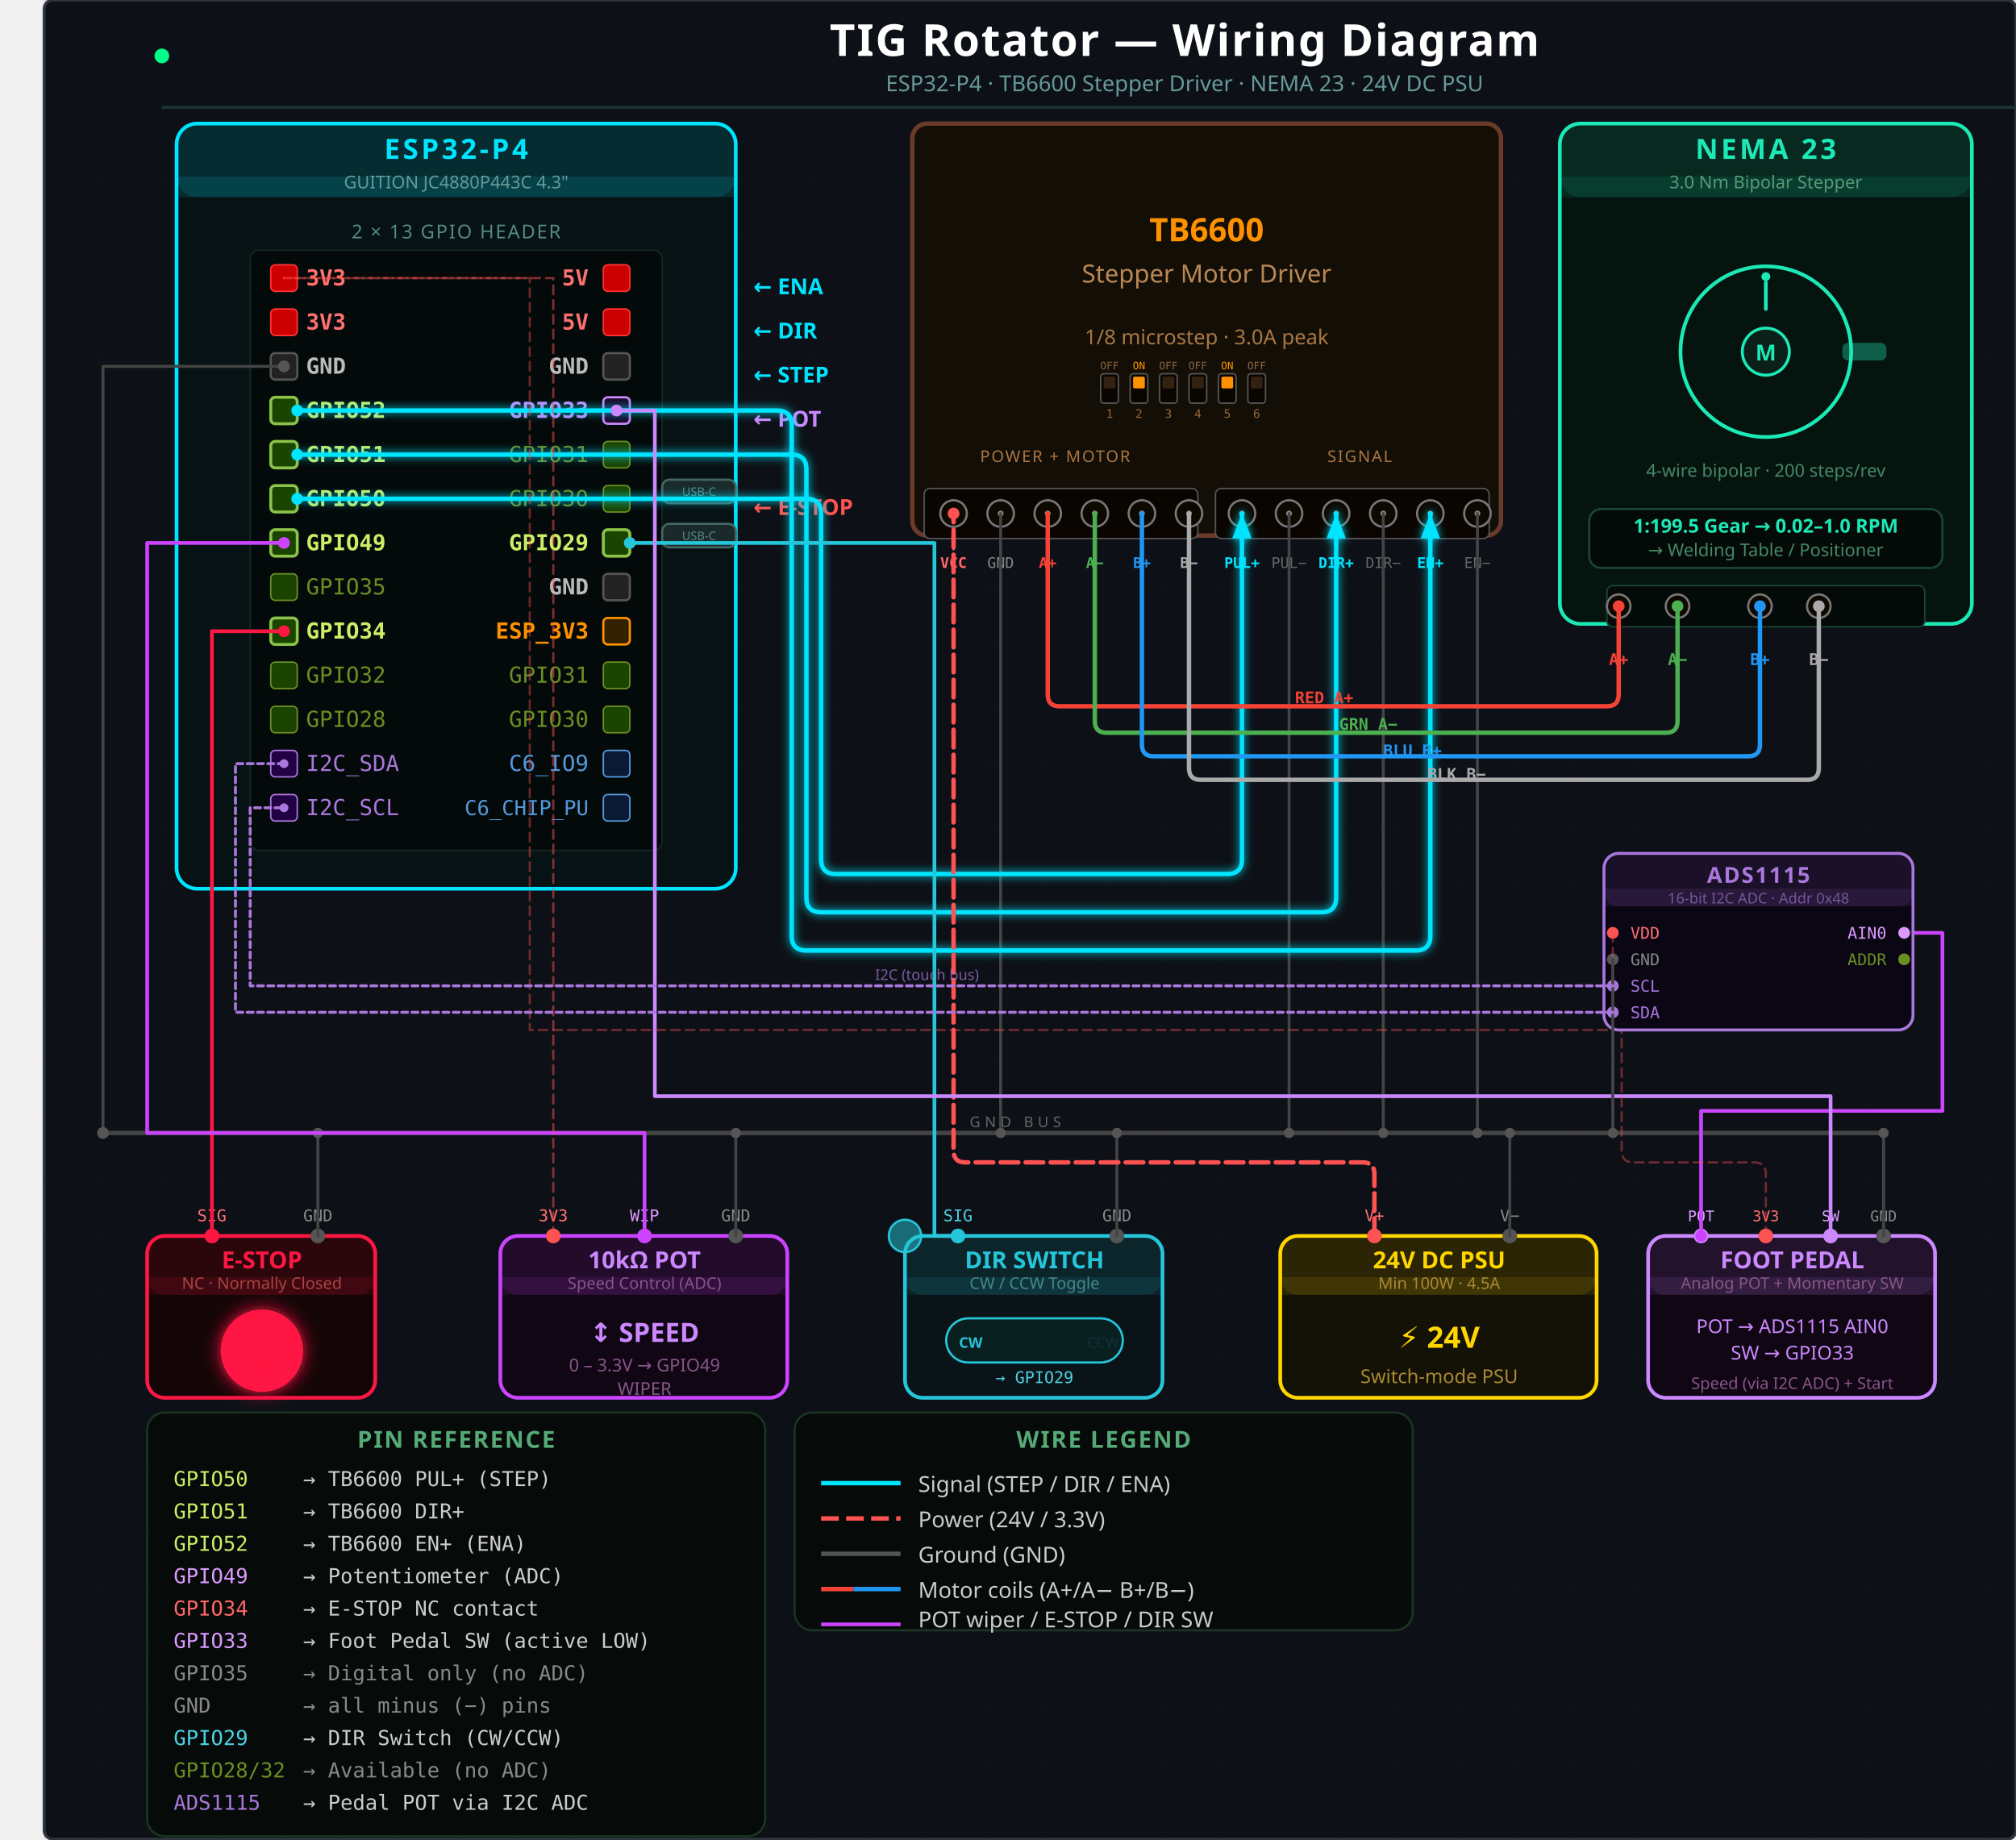
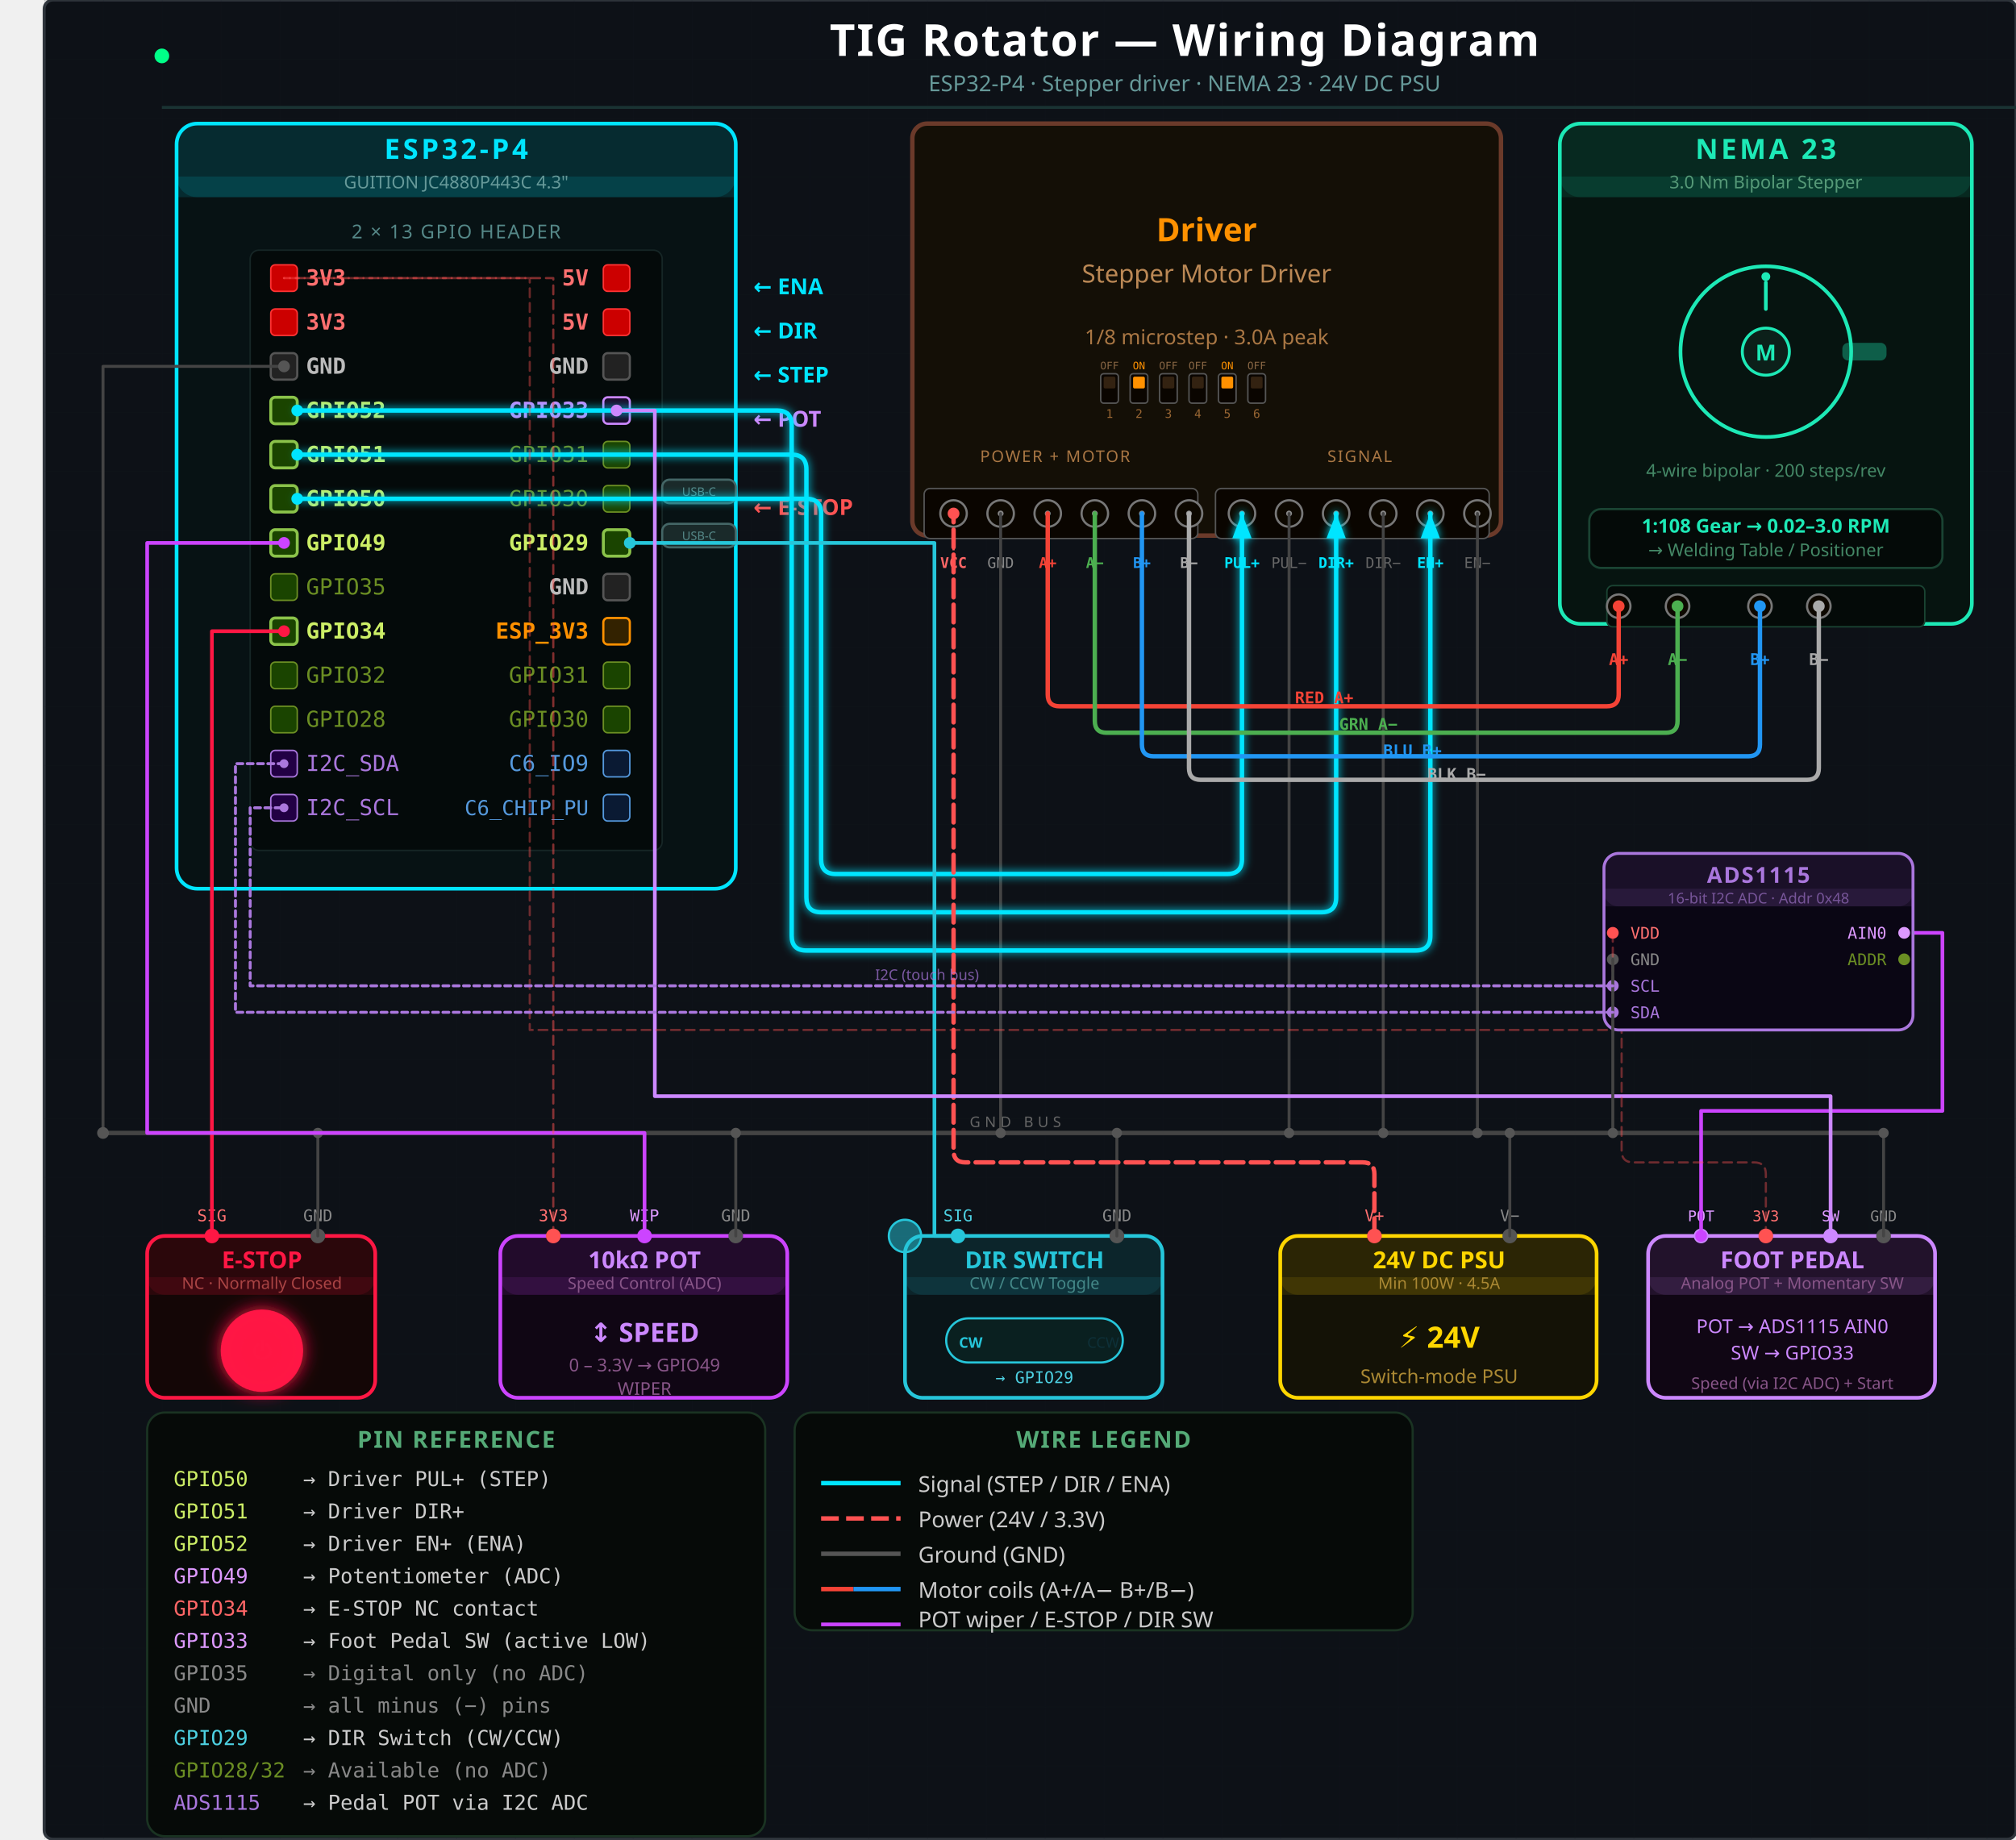
<svg xmlns="http://www.w3.org/2000/svg" viewBox="-30 0 1370 1250" width="1370" height="1250">
  <defs>
    <marker id="arr-cyan" viewBox="0 0 10 8" refX="9" refY="4" markerWidth="7" markerHeight="5" orient="auto">
      <path d="M0,0.5 L9,4 L0,7.5Z" fill="#00E5FF" />
    </marker>
    <filter id="glow-sig" x="-30%" y="-30%" width="160%" height="160%">
      <feGaussianBlur stdDeviation="3" result="b" />
      <feMerge>
        <feMergeNode in="b" />
        <feMergeNode in="SourceGraphic" />
      </feMerge>
    </filter>
    <filter id="glow-estop" x="-80%" y="-80%" width="260%" height="260%">
      <feGaussianBlur stdDeviation="6" result="b" />
      <feMerge>
        <feMergeNode in="b" />
        <feMergeNode in="SourceGraphic" />
      </feMerge>
    </filter>
    <pattern id="grid" width="40" height="40" patternUnits="userSpaceOnUse">
      <path d="M40 0L0 0 0 40" fill="none" stroke="#151b22" stroke-width="0.5" />
    </pattern>
    <linearGradient id="bg-grad" x1="0" y1="0" x2="0" y2="1">
      <stop offset="0%" stop-color="#0d1117" />
      <stop offset="100%" stop-color="#0a0e14" />
    </linearGradient>
  </defs>
  <style>
    @keyframes estopPulse {
      0%, 100% { opacity: 0.1; }
      50% { opacity: 0.45; }
    }
    @keyframes powerFlow {
      from { stroke-dashoffset: 0; }
      to { stroke-dashoffset: -34; }
    }
    @keyframes ledBlink {
      0%, 100% { opacity: 0.2; }
      50% { opacity: 1; }
    }
    @keyframes potWiper {
      0%, 100% { opacity: 0.3; }
      50% { opacity: 1; }
    }
    .estop-pulse { animation: estopPulse 2s ease-in-out infinite; }
    .power-flow { animation: powerFlow 1.2s linear infinite; }
    .led-blink { animation: ledBlink 1.5s ease-in-out infinite; }
    .pot-glow { animation: potWiper 3s ease-in-out infinite; }
  </style>
  <rect x="0" y="0" width="1340" height="1250" fill="#0d1117" stroke="#30363d" stroke-width="2" rx="6" />
  <rect x="0" y="0" width="1340" height="1250" fill="url(#grid)" opacity="0.3" />
  <g transform="translate(50,0)">
    <circle cx="30" cy="38" r="5" fill="#00FF88" class="led-blink" />
    <text x="725" y="38" font-family="sans-serif" font-size="30" fill="#FFF" text-anchor="middle" font-weight="bold" letter-spacing="1">TIG Rotator — Wiring Diagram</text>
-     <text x="725" y="62" font-family="sans-serif" font-size="15" fill="#669999" text-anchor="middle">ESP32-P4  ·  TB6600 Stepper Driver  ·  NEMA 23  ·  24V DC PSU</text>
+     <text x="725" y="62" font-family="sans-serif" font-size="15" fill="#669999" text-anchor="middle">ESP32-P4  ·  Stepper driver  ·  NEMA 23  ·  24V DC PSU</text>
    <rect x="30" y="72" width="1380" height="2" fill="#1A3333" />
    <g transform="translate(40, 84)">
      <rect width="380" height="520" rx="14" fill="#071214" stroke="#00E5FF" stroke-width="2.5" />
      <rect width="380" height="50" rx="14" fill="#00E5FF" fill-opacity="0.12" />
      <rect y="36" width="380" height="14" fill="#00E5FF" fill-opacity="0.12" />
      <text x="190" y="24" font-family="sans-serif" font-size="19" fill="#00E5FF" text-anchor="middle" font-weight="bold" letter-spacing="2">ESP32-P4</text>
      <text x="190" y="44" font-family="sans-serif" font-size="12" fill="#669999" text-anchor="middle">GUITION JC4880P443C  4.3"</text>
      <text x="190" y="78" font-family="sans-serif" font-size="13" fill="#558888" text-anchor="middle" letter-spacing="1">2 × 13  GPIO HEADER</text>
      <rect x="50" y="86" width="280" height="408" rx="6" fill="#040A0A" stroke="#162626" stroke-width="1" />
      <rect x="64" y="96" width="18" height="18" rx="3" fill="#CC0000" stroke="#FF3333" stroke-width="1" />
      <text x="88" y="110" font-family="monospace" font-size="15" fill="#FF7070" font-weight="bold">3V3</text>
      <text x="280" y="110" font-family="monospace" font-size="15" fill="#FF7070" text-anchor="end" font-weight="bold">5V</text>
      <rect x="290" y="96" width="18" height="18" rx="3" fill="#CC0000" stroke="#FF3333" stroke-width="1" />
      <rect x="64" y="126" width="18" height="18" rx="3" fill="#CC0000" stroke="#FF3333" stroke-width="1" />
      <text x="88" y="140" font-family="monospace" font-size="15" fill="#FF7070" font-weight="bold">3V3</text>
      <text x="280" y="140" font-family="monospace" font-size="15" fill="#FF7070" text-anchor="end" font-weight="bold">5V</text>
      <rect x="290" y="126" width="18" height="18" rx="3" fill="#CC0000" stroke="#FF3333" stroke-width="1" />
      <rect x="64" y="156" width="18" height="18" rx="3" fill="#222" stroke="#555" stroke-width="1.5" />
      <text x="88" y="170" font-family="monospace" font-size="15" fill="#BBBBBB" font-weight="bold">GND</text>
      <text x="280" y="170" font-family="monospace" font-size="15" fill="#BBBBBB" text-anchor="end" font-weight="bold">GND</text>
      <rect x="290" y="156" width="18" height="18" rx="3" fill="#222" stroke="#555" stroke-width="1.5" />
      <rect x="64" y="186" width="18" height="18" rx="3" fill="#1A4400" stroke="#8BC34A" stroke-width="2" />
      <text x="88" y="200" font-family="monospace" font-size="15" fill="#CCEE66" font-weight="bold">GPIO52</text>
      <text x="280" y="200" font-family="monospace" font-size="15" fill="#CC88FF" text-anchor="end" font-weight="bold">GPIO33</text>
      <rect x="290" y="186" width="18" height="18" rx="3" fill="#1A0A2A" stroke="#CC88FF" stroke-width="1.5" />
      <rect x="64" y="216" width="18" height="18" rx="3" fill="#1A4400" stroke="#8BC34A" stroke-width="2" />
      <text x="88" y="230" font-family="monospace" font-size="15" fill="#CCEE66" font-weight="bold">GPIO51</text>
      <text x="280" y="230" font-family="monospace" font-size="15" fill="#6B8E23" text-anchor="end">GPIO31</text>
      <rect x="290" y="216" width="18" height="18" rx="3" fill="#1A4400" stroke="#6B8E23" stroke-width="1" />
      <rect x="64" y="246" width="18" height="18" rx="3" fill="#1A4400" stroke="#8BC34A" stroke-width="2" />
      <text x="88" y="260" font-family="monospace" font-size="15" fill="#CCEE66" font-weight="bold">GPIO50</text>
      <text x="280" y="260" font-family="monospace" font-size="15" fill="#6B8E23" text-anchor="end">GPIO30</text>
      <rect x="290" y="246" width="18" height="18" rx="3" fill="#1A4400" stroke="#6B8E23" stroke-width="1" />
      <rect x="64" y="276" width="18" height="18" rx="3" fill="#1A4400" stroke="#8BC34A" stroke-width="2" />
      <text x="88" y="290" font-family="monospace" font-size="15" fill="#CCEE66" font-weight="bold">GPIO49</text>
      <text x="280" y="290" font-family="monospace" font-size="15" fill="#CCEE66" text-anchor="end" font-weight="bold">GPIO29</text>
      <rect x="290" y="276" width="18" height="18" rx="3" fill="#1A4400" stroke="#8BC34A" stroke-width="2" />
      <rect x="330" y="242" width="50" height="16" rx="5" fill="#1A2A2A" stroke="#446666" stroke-width="1.5" />
      <text x="355" y="253" font-family="sans-serif" font-size="8" fill="#558888" text-anchor="middle">USB-C</text>
      <rect x="330" y="272" width="50" height="16" rx="5" fill="#1A2A2A" stroke="#446666" stroke-width="1.5" />
      <text x="355" y="283" font-family="sans-serif" font-size="8" fill="#558888" text-anchor="middle">USB-C</text>
      <rect x="64" y="306" width="18" height="18" rx="3" fill="#1A4400" stroke="#6B8E23" stroke-width="1" />
      <text x="88" y="320" font-family="monospace" font-size="15" fill="#6B8E23">GPIO35</text>
      <text x="280" y="320" font-family="monospace" font-size="15" fill="#BBBBBB" text-anchor="end" font-weight="bold">GND</text>
      <rect x="290" y="306" width="18" height="18" rx="3" fill="#222" stroke="#555" stroke-width="1.5" />
      <rect x="64" y="336" width="18" height="18" rx="3" fill="#1A4400" stroke="#8BC34A" stroke-width="2" />
      <text x="88" y="350" font-family="monospace" font-size="15" fill="#CCEE66" font-weight="bold">GPIO34</text>
      <text x="280" y="350" font-family="monospace" font-size="15" fill="#FF9100" text-anchor="end" font-weight="bold">ESP_3V3</text>
      <rect x="290" y="336" width="18" height="18" rx="3" fill="#332200" stroke="#FF9100" stroke-width="1.5" />
      <rect x="64" y="366" width="18" height="18" rx="3" fill="#1A4400" stroke="#6B8E23" stroke-width="1" />
      <text x="88" y="380" font-family="monospace" font-size="15" fill="#6B8E23">GPIO32</text>
      <text x="280" y="380" font-family="monospace" font-size="15" fill="#6B8E23" text-anchor="end">GPIO31</text>
      <rect x="290" y="366" width="18" height="18" rx="3" fill="#1A4400" stroke="#6B8E23" stroke-width="1" />
      <rect x="64" y="396" width="18" height="18" rx="3" fill="#1A4400" stroke="#6B8E23" stroke-width="1" />
      <text x="88" y="410" font-family="monospace" font-size="15" fill="#6B8E23">GPIO28</text>
      <text x="280" y="410" font-family="monospace" font-size="15" fill="#6B8E23" text-anchor="end">GPIO30</text>
      <rect x="290" y="396" width="18" height="18" rx="3" fill="#1A4400" stroke="#6B8E23" stroke-width="1" />
      <rect x="64" y="426" width="18" height="18" rx="3" fill="#220044" stroke="#AA77DD" stroke-width="1" />
      <text x="88" y="440" font-family="monospace" font-size="15" fill="#AA77DD">I2C_SDA</text>
      <text x="280" y="440" font-family="monospace" font-size="15" fill="#5599DD" text-anchor="end">C6_IO9</text>
      <rect x="290" y="426" width="18" height="18" rx="3" fill="#0A1A33" stroke="#5599DD" stroke-width="1" />
      <rect x="64" y="456" width="18" height="18" rx="3" fill="#220044" stroke="#AA77DD" stroke-width="1" />
      <text x="88" y="470" font-family="monospace" font-size="15" fill="#AA77DD">I2C_SCL</text>
      <text x="280" y="470" font-family="monospace" font-size="14" fill="#5599DD" text-anchor="end">C6_CHIP_PU</text>
      <rect x="290" y="456" width="18" height="18" rx="3" fill="#0A1A33" stroke="#5599DD" stroke-width="1" />
    </g>
    <text x="432" y="200" font-family="sans-serif" font-size="15" fill="#00E5FF" font-weight="bold">← ENA</text>
    <text x="560" y="200" font-family="sans-serif" font-size="15" fill="#CC88FF" font-weight="bold">← PEDAL SW</text>
    <text x="432" y="230" font-family="sans-serif" font-size="15" fill="#00E5FF" font-weight="bold">← DIR</text>
    <text x="432" y="260" font-family="sans-serif" font-size="15" fill="#00E5FF" font-weight="bold">← STEP</text>
    <text x="432" y="290" font-family="sans-serif" font-size="15" fill="#CC88FF" font-weight="bold">← POT</text>
    <text x="432" y="350" font-family="sans-serif" font-size="15" fill="#FF5252" font-weight="bold">← E-STOP</text>
    <text x="560" y="290" font-family="sans-serif" font-size="15" fill="#26C6DA" font-weight="bold">DIR SW →</text>
    <g transform="translate(540, 84)">
      <rect width="400" height="280" rx="10" fill="#140F06" stroke="#6B3A2A" stroke-width="3" />
-       <text x="200" y="80" font-family="sans-serif" font-size="22" fill="#FF9100" text-anchor="middle" font-weight="bold">TB6600</text>
+       <text x="200" y="80" font-family="sans-serif" font-size="22" fill="#FF9100" text-anchor="middle" font-weight="bold">Driver</text>
      <text x="200" y="108" font-family="sans-serif" font-size="17" fill="#BB8855" text-anchor="middle">Stepper Motor Driver</text>
      <text x="200" y="150" font-family="sans-serif" font-size="14" fill="#AA7744" text-anchor="middle">1/8 microstep · 3.0A peak</text>
      <g transform="translate(128, 170)">
        <rect x="0" y="0" width="12" height="20" rx="2" fill="#0A0500" stroke="#555" stroke-width="1" />
        <rect x="2" y="2" width="8" height="8" rx="1" fill="#332211" />
        <rect x="20" y="0" width="12" height="20" rx="2" fill="#0A0500" stroke="#555" stroke-width="1" />
        <rect x="22" y="2" width="8" height="8" rx="1" fill="#FF9100" />
        <rect x="40" y="0" width="12" height="20" rx="2" fill="#0A0500" stroke="#555" stroke-width="1" />
        <rect x="42" y="2" width="8" height="8" rx="1" fill="#332211" />
        <rect x="60" y="0" width="12" height="20" rx="2" fill="#0A0500" stroke="#555" stroke-width="1" />
        <rect x="62" y="2" width="8" height="8" rx="1" fill="#332211" />
        <rect x="80" y="0" width="12" height="20" rx="2" fill="#0A0500" stroke="#555" stroke-width="1" />
        <rect x="82" y="2" width="8" height="8" rx="1" fill="#FF9100" />
        <rect x="100" y="0" width="12" height="20" rx="2" fill="#0A0500" stroke="#555" stroke-width="1" />
        <rect x="102" y="2" width="8" height="8" rx="1" fill="#332211" />
        <text x="6" y="30" font-family="monospace" font-size="8" fill="#996633" text-anchor="middle">1</text>
        <text x="26" y="30" font-family="monospace" font-size="8" fill="#996633" text-anchor="middle">2</text>
        <text x="46" y="30" font-family="monospace" font-size="8" fill="#996633" text-anchor="middle">3</text>
        <text x="66" y="30" font-family="monospace" font-size="8" fill="#996633" text-anchor="middle">4</text>
        <text x="86" y="30" font-family="monospace" font-size="8" fill="#996633" text-anchor="middle">5</text>
        <text x="106" y="30" font-family="monospace" font-size="8" fill="#996633" text-anchor="middle">6</text>
        <text x="6" y="-3" font-family="monospace" font-size="7" fill="#886644" text-anchor="middle">OFF</text>
        <text x="26" y="-3" font-family="monospace" font-size="7" fill="#FF9100" text-anchor="middle">ON</text>
        <text x="46" y="-3" font-family="monospace" font-size="7" fill="#886644" text-anchor="middle">OFF</text>
        <text x="66" y="-3" font-family="monospace" font-size="7" fill="#886644" text-anchor="middle">OFF</text>
        <text x="86" y="-3" font-family="monospace" font-size="7" fill="#FF9100" text-anchor="middle">ON</text>
        <text x="106" y="-3" font-family="monospace" font-size="7" fill="#886644" text-anchor="middle">OFF</text>
      </g>
      <text x="97" y="230" font-family="sans-serif" font-size="11" fill="#AA7744" text-anchor="middle" letter-spacing="1">POWER + MOTOR</text>
      <text x="304" y="230" font-family="sans-serif" font-size="11" fill="#AA7744" text-anchor="middle" letter-spacing="1">SIGNAL</text>
      <rect x="8" y="248" width="186" height="34" rx="4" fill="#0A0500" stroke="#555" stroke-width="1" />
      <circle cx="28" cy="265" r="9" fill="#0D0800" stroke="#777" stroke-width="1.5" />
      <circle cx="28" cy="265" r="2" fill="#888" />
      <circle cx="60" cy="265" r="9" fill="#0D0800" stroke="#777" stroke-width="1.5" />
      <circle cx="60" cy="265" r="2" fill="#888" />
      <circle cx="92" cy="265" r="9" fill="#0D0800" stroke="#777" stroke-width="1.5" />
      <circle cx="92" cy="265" r="2" fill="#888" />
      <circle cx="124" cy="265" r="9" fill="#0D0800" stroke="#777" stroke-width="1.5" />
      <circle cx="124" cy="265" r="2" fill="#888" />
      <circle cx="156" cy="265" r="9" fill="#0D0800" stroke="#777" stroke-width="1.5" />
      <circle cx="156" cy="265" r="2" fill="#888" />
      <circle cx="188" cy="265" r="9" fill="#0D0800" stroke="#777" stroke-width="1.5" />
      <circle cx="188" cy="265" r="2" fill="#888" />
      <rect x="206" y="248" width="186" height="34" rx="4" fill="#0A0500" stroke="#555" stroke-width="1" />
      <circle cx="224" cy="265" r="9" fill="#0D0800" stroke="#777" stroke-width="1.5" />
      <circle cx="224" cy="265" r="2" fill="#888" />
      <circle cx="256" cy="265" r="9" fill="#0D0800" stroke="#777" stroke-width="1.5" />
      <circle cx="256" cy="265" r="2" fill="#888" />
      <circle cx="288" cy="265" r="9" fill="#0D0800" stroke="#777" stroke-width="1.5" />
      <circle cx="288" cy="265" r="2" fill="#888" />
      <circle cx="320" cy="265" r="9" fill="#0D0800" stroke="#777" stroke-width="1.5" />
      <circle cx="320" cy="265" r="2" fill="#888" />
      <circle cx="352" cy="265" r="9" fill="#0D0800" stroke="#777" stroke-width="1.5" />
      <circle cx="352" cy="265" r="2" fill="#888" />
      <circle cx="384" cy="265" r="9" fill="#0D0800" stroke="#777" stroke-width="1.5" />
      <circle cx="384" cy="265" r="2" fill="#888" />
    </g>
    <line x1="568" y1="364" x2="568" y2="374" stroke="#FF6666" stroke-width="1.5" />
    <text x="568" y="386" font-family="monospace" font-size="10" fill="#FF6666" text-anchor="middle" font-weight="bold">VCC</text>
    <line x1="600" y1="364" x2="600" y2="374" stroke="#555" stroke-width="1" />
    <text x="600" y="386" font-family="monospace" font-size="10" fill="#888" text-anchor="middle">GND</text>
    <line x1="632" y1="364" x2="632" y2="374" stroke="#F44336" stroke-width="1.5" />
    <text x="632" y="386" font-family="monospace" font-size="10" fill="#F44336" text-anchor="middle" font-weight="bold">A+</text>
    <line x1="664" y1="364" x2="664" y2="374" stroke="#4CAF50" stroke-width="1.5" />
    <text x="664" y="386" font-family="monospace" font-size="10" fill="#4CAF50" text-anchor="middle" font-weight="bold">A−</text>
    <line x1="696" y1="364" x2="696" y2="374" stroke="#2196F3" stroke-width="1.5" />
    <text x="696" y="386" font-family="monospace" font-size="10" fill="#2196F3" text-anchor="middle" font-weight="bold">B+</text>
    <line x1="728" y1="364" x2="728" y2="374" stroke="#AAA" stroke-width="1.5" />
    <text x="728" y="386" font-family="monospace" font-size="10" fill="#AAA" text-anchor="middle" font-weight="bold">B−</text>
    <line x1="764" y1="364" x2="764" y2="374" stroke="#00E5FF" stroke-width="1.5" />
    <text x="764" y="386" font-family="monospace" font-size="10" fill="#00E5FF" text-anchor="middle" font-weight="bold">PUL+</text>
    <line x1="796" y1="364" x2="796" y2="374" stroke="#555" stroke-width="1" />
    <text x="796" y="386" font-family="monospace" font-size="10" fill="#666" text-anchor="middle">PUL−</text>
    <line x1="828" y1="364" x2="828" y2="374" stroke="#00E5FF" stroke-width="1.5" />
    <text x="828" y="386" font-family="monospace" font-size="10" fill="#00E5FF" text-anchor="middle" font-weight="bold">DIR+</text>
    <line x1="860" y1="364" x2="860" y2="374" stroke="#555" stroke-width="1" />
    <text x="860" y="386" font-family="monospace" font-size="10" fill="#666" text-anchor="middle">DIR−</text>
    <line x1="892" y1="364" x2="892" y2="374" stroke="#00E5FF" stroke-width="1.5" />
    <text x="892" y="386" font-family="monospace" font-size="10" fill="#00E5FF" text-anchor="middle" font-weight="bold">EN+</text>
    <line x1="924" y1="364" x2="924" y2="374" stroke="#555" stroke-width="1" />
    <text x="924" y="386" font-family="monospace" font-size="10" fill="#666" text-anchor="middle">EN−</text>
    <g transform="translate(980, 84)">
      <rect width="280" height="340" rx="14" fill="#061410" stroke="#1DE9B6" stroke-width="2.5" />
      <rect width="280" height="50" rx="14" fill="#1DE9B6" fill-opacity="0.10" />
      <rect y="36" width="280" height="14" fill="#1DE9B6" fill-opacity="0.10" />
      <text x="140" y="24" font-family="sans-serif" font-size="19" fill="#1DE9B6" text-anchor="middle" font-weight="bold" letter-spacing="2">NEMA 23</text>
      <text x="140" y="44" font-family="sans-serif" font-size="12" fill="#559977" text-anchor="middle">3.0 Nm Bipolar Stepper</text>
      <circle cx="140" cy="155" r="58" fill="none" stroke="#1DE9B6" stroke-width="2.5" />
      <circle cx="140" cy="155" r="16" fill="#0C201A" stroke="#1DE9B6" stroke-width="2" />
      <text x="140" y="161" font-family="sans-serif" font-size="15" fill="#1DE9B6" text-anchor="middle" font-weight="bold">M</text>
      <rect x="192" y="149" width="30" height="12" rx="4" fill="#1DE9B6" fill-opacity="0.35" />
      <text x="140" y="240" font-family="sans-serif" font-size="12" fill="#448866" text-anchor="middle">4-wire bipolar · 200 steps/rev</text>
      <rect x="20" y="262" width="240" height="40" rx="8" fill="#040A08" stroke="#1A4433" stroke-width="1.5" />
-       <text x="140" y="278" font-family="sans-serif" font-size="13" fill="#1DE9B6" text-anchor="middle" font-weight="bold">1:199.5 Gear → 0.02–1.0 RPM</text>
+       <text x="140" y="278" font-family="sans-serif" font-size="13" fill="#1DE9B6" text-anchor="middle" font-weight="bold">1:108 Gear → 0.02–3.0 RPM</text>
      <text x="140" y="294" font-family="sans-serif" font-size="12" fill="#448866" text-anchor="middle">→ Welding Table / Positioner</text>
      <rect x="32" y="314" width="216" height="28" rx="4" fill="#040A08" stroke="#1A4433" stroke-width="1" />
      <circle cx="40" cy="328" r="8" fill="#0D0800" stroke="#777" stroke-width="1.5" />
      <circle cx="40" cy="328" r="2" fill="#888" />
      <circle cx="80" cy="328" r="8" fill="#0D0800" stroke="#777" stroke-width="1.5" />
      <circle cx="80" cy="328" r="2" fill="#888" />
      <circle cx="136" cy="328" r="8" fill="#0D0800" stroke="#777" stroke-width="1.5" />
      <circle cx="136" cy="328" r="2" fill="#888" />
      <circle cx="176" cy="328" r="8" fill="#0D0800" stroke="#777" stroke-width="1.5" />
      <circle cx="176" cy="328" r="2" fill="#888" />
    </g>
    <line x1="1020" y1="424" x2="1020" y2="440" stroke="#F44336" stroke-width="1.5" />
    <text x="1020" y="452" font-family="monospace" font-size="11" fill="#F44336" text-anchor="middle" font-weight="bold">A+</text>
    <line x1="1060" y1="424" x2="1060" y2="440" stroke="#4CAF50" stroke-width="1.5" />
    <text x="1060" y="452" font-family="monospace" font-size="11" fill="#4CAF50" text-anchor="middle" font-weight="bold">A−</text>
    <line x1="1116" y1="424" x2="1116" y2="440" stroke="#2196F3" stroke-width="1.5" />
    <text x="1116" y="452" font-family="monospace" font-size="11" fill="#2196F3" text-anchor="middle" font-weight="bold">B+</text>
    <line x1="1156" y1="424" x2="1156" y2="440" stroke="#AAA" stroke-width="1.5" />
    <text x="1156" y="452" font-family="monospace" font-size="11" fill="#AAA" text-anchor="middle" font-weight="bold">B−</text>
    <g transform="translate(20, 840)">
      <rect width="155" height="110" rx="12" fill="#140606" stroke="#FF1744" stroke-width="2.5" />
      <rect width="155" height="40" rx="12" fill="#FF1744" fill-opacity="0.10" />
      <rect y="28" width="155" height="12" fill="#FF1744" fill-opacity="0.10" />
      <text x="78" y="22" font-family="sans-serif" font-size="16" fill="#FF1744" text-anchor="middle" font-weight="bold">E-STOP</text>
      <text x="78" y="36" font-family="sans-serif" font-size="11" fill="#AA4444" text-anchor="middle">NC · Normally Closed</text>
      <circle cx="78" cy="78" r="28" fill="#FF1744" class="estop-pulse" filter="url(#glow-estop)" />
      <circle cx="78" cy="78" r="22" fill="#FF1744" fill-opacity="0.2" stroke="#FF1744" stroke-width="2" />
      <circle cx="78" cy="78" r="14" fill="#FF1744" fill-opacity="0.35" />
      <text x="78" y="84" font-family="sans-serif" font-size="16" fill="#FF1744" text-anchor="middle" font-weight="bold">⏻</text>
      <circle cx="44" cy="0" r="5" fill="#FF1744" />
      <circle cx="116" cy="0" r="5" fill="#555" />
      <text x="44" y="-10" font-family="monospace" font-size="11" fill="#FF7070" text-anchor="middle">SIG</text>
      <text x="116" y="-10" font-family="monospace" font-size="11" fill="#888" text-anchor="middle">GND</text>
    </g>
    <g transform="translate(260, 840)">
      <rect width="195" height="110" rx="12" fill="#100614" stroke="#CC44FF" stroke-width="2.5" />
      <rect width="195" height="40" rx="12" fill="#CC44FF" fill-opacity="0.10" />
      <rect y="28" width="195" height="12" fill="#CC44FF" fill-opacity="0.10" />
      <text x="98" y="22" font-family="sans-serif" font-size="16" fill="#CC88FF" text-anchor="middle" font-weight="bold">10kΩ POT</text>
      <text x="98" y="36" font-family="sans-serif" font-size="11" fill="#885588" text-anchor="middle">Speed Control (ADC)</text>
      <text x="98" y="72" font-family="sans-serif" font-size="18" fill="#CC88FF" text-anchor="middle" font-weight="bold" class="pot-glow">↕ SPEED</text>
      <text x="98" y="92" font-family="sans-serif" font-size="12" fill="#885588" text-anchor="middle">0 – 3.3V → GPIO49</text>
      <text x="98" y="108" font-family="sans-serif" font-size="12" fill="#885588" text-anchor="middle">WIPER</text>
      <circle cx="36" cy="0" r="5" fill="#FF5252" />
      <circle cx="98" cy="0" r="5" fill="#CC44FF" />
      <circle cx="160" cy="0" r="5" fill="#555" />
      <text x="36" y="-10" font-family="monospace" font-size="11" fill="#FF7070" text-anchor="middle">3V3</text>
      <text x="98" y="-10" font-family="monospace" font-size="11" fill="#DD99FF" text-anchor="middle">WIP</text>
      <text x="160" y="-10" font-family="monospace" font-size="11" fill="#888" text-anchor="middle">GND</text>
    </g>
    <g transform="translate(535, 840)">
      <rect width="175" height="110" rx="12" fill="#0A1418" stroke="#26C6DA" stroke-width="2.5" />
      <rect width="175" height="40" rx="12" fill="#26C6DA" fill-opacity="0.10" />
      <rect y="28" width="175" height="12" fill="#26C6DA" fill-opacity="0.10" />
      <text x="88" y="22" font-family="sans-serif" font-size="16" fill="#26C6DA" text-anchor="middle" font-weight="bold">DIR SWITCH</text>
      <text x="88" y="36" font-family="sans-serif" font-size="11" fill="#448888" text-anchor="middle">CW / CCW Toggle</text>
      <rect x="28" y="56" width="120" height="30" rx="15" fill="#0A2020" stroke="#26C6DA" stroke-width="1.5" />
      <circle r="11" fill="#26C6DA" fill-opacity="0.5" stroke="#26C6DA" stroke-width="1.5">
        <animateMotion dur="4s" repeatCount="indefinite" calcMode="spline" keyTimes="0;0.5;1" keySplines="0.4 0 0.2 1;0.4 0 0.2 1" path="M 58 71 L 128 71 L 58 71" />
      </circle>
      <text x="46" y="76" font-family="sans-serif" font-size="10" text-anchor="middle" font-weight="bold" fill="#26C6DA">CW
      <animate attributeName="fill" values="#26C6DA;#0D3038;#0D3038;#26C6DA" keyTimes="0;0.4;0.6;1" dur="4s" repeatCount="indefinite" />
      </text>
      <text x="136" y="76" font-family="sans-serif" font-size="10" text-anchor="middle" fill="#0D3038">CCW
      <animate attributeName="fill" values="#0D3038;#0D3038;#26C6DA;#0D3038" keyTimes="0;0.4;0.6;1" dur="4s" repeatCount="indefinite" />
      </text>
      <text x="88" y="100" font-family="monospace" font-size="11" fill="#4DD0E1" text-anchor="middle">→ GPIO29</text>
      <circle cx="36" cy="0" r="5" fill="#26C6DA" />
      <circle cx="144" cy="0" r="5" fill="#555" />
      <text x="36" y="-10" font-family="monospace" font-size="11" fill="#4DD0E1" text-anchor="middle">SIG</text>
      <text x="144" y="-10" font-family="monospace" font-size="11" fill="#888" text-anchor="middle">GND</text>
    </g>
    <g transform="translate(790, 840)">
      <rect width="215" height="110" rx="12" fill="#141206" stroke="#FFD600" stroke-width="2.5" />
      <rect width="215" height="40" rx="12" fill="#FFD600" fill-opacity="0.10" />
      <rect y="28" width="215" height="12" fill="#FFD600" fill-opacity="0.10" />
      <text x="108" y="22" font-family="sans-serif" font-size="16" fill="#FFD600" text-anchor="middle" font-weight="bold">24V DC PSU</text>
      <text x="108" y="36" font-family="sans-serif" font-size="11" fill="#AA8833" text-anchor="middle">Min 100W · 4.5A</text>
      <text x="108" y="76" font-family="sans-serif" font-size="20" fill="#FFD600" text-anchor="middle" font-weight="bold">⚡ 24V</text>
      <text x="108" y="100" font-family="sans-serif" font-size="13" fill="#AA8833" text-anchor="middle">Switch-mode PSU</text>
      <circle cx="64" cy="0" r="5" fill="#FF5252" />
      <circle cx="156" cy="0" r="5" fill="#555" />
      <text x="64" y="-10" font-family="monospace" font-size="11" fill="#FF7070" text-anchor="middle">V+</text>
      <text x="156" y="-10" font-family="monospace" font-size="11" fill="#888" text-anchor="middle">V−</text>
    </g>
    <g transform="translate(1040, 840)">
      <rect width="195" height="110" rx="12" fill="#100614" stroke="#CC88FF" stroke-width="2.5" />
      <rect width="195" height="40" rx="12" fill="#CC88FF" fill-opacity="0.10" />
      <rect y="28" width="195" height="12" fill="#CC88FF" fill-opacity="0.10" />
      <text x="98" y="22" font-family="sans-serif" font-size="16" fill="#CC88FF" text-anchor="middle" font-weight="bold">FOOT PEDAL</text>
      <text x="98" y="36" font-family="sans-serif" font-size="11" fill="#885588" text-anchor="middle">Analog POT + Momentary SW</text>
      <text x="98" y="66" font-family="sans-serif" font-size="13" fill="#CC88FF" text-anchor="middle">POT  → ADS1115 AIN0</text>
      <text x="98" y="84" font-family="sans-serif" font-size="13" fill="#CC88FF" text-anchor="middle">SW   → GPIO33</text>
      <text x="98" y="104" font-family="sans-serif" font-size="11" fill="#885588" text-anchor="middle">Speed (via I2C ADC) + Start</text>
      <circle cx="36" cy="0" r="5" fill="#CC88FF" />
      <circle cx="80" cy="0" r="5" fill="#FF5252" />
      <circle cx="124" cy="0" r="5" fill="#CC88FF" />
      <circle cx="160" cy="0" r="5" fill="#555" />
      <text x="36" y="-10" font-family="monospace" font-size="10" fill="#DD99FF" text-anchor="middle">POT</text>
      <text x="80" y="-10" font-family="monospace" font-size="10" fill="#FF7070" text-anchor="middle">3V3</text>
      <text x="124" y="-10" font-family="monospace" font-size="10" fill="#DD99FF" text-anchor="middle">SW</text>
      <text x="160" y="-10" font-family="monospace" font-size="10" fill="#888" text-anchor="middle">GND</text>
    </g>
    <line x1="-10" y1="770" x2="1200" y2="770" stroke="#444" stroke-width="3" stroke-linecap="round" />
    <text x="610" y="766" font-family="sans-serif" font-size="10" fill="#666666" text-anchor="middle" letter-spacing="3">GND BUS</text>
    <path d="M 113,249 L -10,249 L -10,770" fill="none" stroke="#444" stroke-width="2" stroke-linecap="round" stroke-linejoin="round" />
    <circle cx="113" cy="249" r="4" fill="#555" />
    <circle cx="-10" cy="770" r="4" fill="#555" />
    <line x1="136" y1="840" x2="136" y2="770" stroke="#444" stroke-width="2" stroke-linecap="round" />
    <circle cx="136" cy="770" r="3.5" fill="#555" />
    <line x1="420" y1="840" x2="420" y2="770" stroke="#444" stroke-width="2" stroke-linecap="round" />
    <circle cx="420" cy="770" r="3.5" fill="#555" />
    <line x1="679" y1="840" x2="679" y2="770" stroke="#444" stroke-width="2" stroke-linecap="round" />
    <circle cx="679" cy="770" r="3.5" fill="#555" />
    <line x1="946" y1="840" x2="946" y2="770" stroke="#444" stroke-width="2" stroke-linecap="round" />
    <circle cx="946" cy="770" r="3.5" fill="#555" />
    <line x1="600" y1="770" x2="600" y2="349" stroke="#444" stroke-width="2" stroke-linecap="round" />
    <circle cx="600" cy="770" r="3.5" fill="#555" />
    <line x1="796" y1="770" x2="796" y2="349" stroke="#444" stroke-width="2" stroke-linecap="round" />
    <circle cx="796" cy="770" r="3.5" fill="#555" />
    <line x1="860" y1="770" x2="860" y2="349" stroke="#444" stroke-width="2" stroke-linecap="round" />
    <circle cx="860" cy="770" r="3.5" fill="#555" />
    <line x1="924" y1="770" x2="924" y2="349" stroke="#444" stroke-width="2" stroke-linecap="round" />
    <circle cx="924" cy="770" r="3.5" fill="#555" />
    <path id="step-path" d="M 122,339 L 468,339 Q 478,339 478,349 L 478,584 Q 478,594 488,594 L 754,594 Q 764,594 764,584 L 764,349" fill="none" stroke="#00E5FF" stroke-width="3" stroke-linecap="round" filter="url(#glow-sig)" marker-end="url(#arr-cyan)" />
    <circle cx="122" cy="339" r="4" fill="#00E5FF" />
    <circle r="4" fill="#FFFFFF" opacity="0">
      <animateMotion dur="1.8s" repeatCount="indefinite" path="M 122 339 L 468 339 Q 478 339 478 349 L 478 584 Q 478 594 488 594 L 754 594 Q 764 594 764 584 L 764 349" />
      <animate attributeName="opacity" values="0;0;1;1;1;0" keyTimes="0;0.02;0.05;0.85;0.95;1" dur="1.8s" repeatCount="indefinite" />
      <animate attributeName="r" values="3;5;5;3" dur="1.8s" repeatCount="indefinite" />
    </circle>
    <path d="M 122,309 L 458,309 Q 468,309 468,319 L 468,610 Q 468,620 478,620 L 818,620 Q 828,620 828,610 L 828,349" fill="none" stroke="#00E5FF" stroke-width="3" stroke-linecap="round" filter="url(#glow-sig)" marker-end="url(#arr-cyan)" />
    <circle cx="122" cy="309" r="4" fill="#00E5FF" />
    <path d="M 122,279 L 448,279 Q 458,279 458,289 L 458,636 Q 458,646 468,646 L 882,646 Q 892,646 892,636 L 892,349" fill="none" stroke="#00E5FF" stroke-width="3" stroke-linecap="round" filter="url(#glow-sig)" marker-end="url(#arr-cyan)" />
    <circle cx="122" cy="279" r="4" fill="#00E5FF" />
    <path d="M 632,349 L 632,472 Q 632,480 640,480 L 1012,480 Q 1020,480 1020,472 L 1020,412" fill="none" stroke="#F44336" stroke-width="3" stroke-linecap="round" stroke-linejoin="round" />
    <circle cx="1020" cy="412" r="4" fill="#F44336" />
    <path d="M 664,349 L 664,490 Q 664,498 672,498 L 1052,498 Q 1060,498 1060,490 L 1060,412" fill="none" stroke="#4CAF50" stroke-width="3" stroke-linecap="round" stroke-linejoin="round" />
    <circle cx="1060" cy="412" r="4" fill="#4CAF50" />
    <path d="M 696,349 L 696,506 Q 696,514 704,514 L 1108,514 Q 1116,514 1116,506 L 1116,412" fill="none" stroke="#2196F3" stroke-width="3" stroke-linecap="round" stroke-linejoin="round" />
    <circle cx="1116" cy="412" r="4" fill="#2196F3" />
    <path d="M 728,349 L 728,522 Q 728,530 736,530 L 1148,530 Q 1156,530 1156,522 L 1156,412" fill="none" stroke="#AAA" stroke-width="3" stroke-linecap="round" stroke-linejoin="round" />
    <circle cx="1156" cy="412" r="4" fill="#AAA" />
    <text x="800" y="478" font-family="monospace" font-size="11" fill="#F44336" font-weight="bold">RED A+</text>
    <text x="830" y="496" font-family="monospace" font-size="11" fill="#4CAF50" font-weight="bold">GRN A−</text>
    <text x="860" y="514" font-family="monospace" font-size="11" fill="#2196F3" font-weight="bold">BLU B+</text>
    <text x="890" y="530" font-family="monospace" font-size="11" fill="#AAA" font-weight="bold">BLK B−</text>
    <path d="M 854,840 L 854,798 Q 854,790 846,790 L 576,790 Q 568,790 568,782 L 568,349" fill="none" stroke="#FF5252" stroke-width="3" stroke-dasharray="12 5" stroke-linecap="round" class="power-flow" />
    <circle cx="568" cy="349" r="4" fill="#FF5252" />
    <path d="M 64,840 L 64,429 L 113,429" fill="none" stroke="#FF1744" stroke-width="2.5" stroke-linecap="round" stroke-linejoin="round" />
    <circle cx="64" cy="840" r="4" fill="#FF1744" />
    <circle cx="113" cy="429" r="4" fill="#FF1744" />
    <path d="M 358,840 L 358,770 L 20,770 L 20,369 L 113,369" fill="none" stroke="#CC44FF" stroke-width="2.5" stroke-linecap="round" stroke-linejoin="round" />
    <circle cx="358" cy="840" r="4" fill="#CC44FF" />
    <circle cx="113" cy="369" r="4" fill="#CC44FF" />
    <path d="M 296,840 L 296,189 L 113,189" fill="none" stroke="#FF5252" stroke-width="1.5" stroke-dasharray="6 4" stroke-linecap="round" stroke-linejoin="round" opacity="0.5" />
    <circle cx="296" cy="840" r="3" fill="#FF5252" opacity="0.5" />
    <path d="M 571,840 L 555,840 L 555,369 L 348,369" fill="none" stroke="#26C6DA" stroke-width="2.5" stroke-linecap="round" stroke-linejoin="round" />
    <circle cx="571" cy="840" r="4" fill="#26C6DA" />
    <circle cx="348" cy="369" r="4" fill="#26C6DA" />
    <path d="M 1076,840 L 1076,755 L 1240,755 L 1240,634 L 1214,634" fill="none" stroke="#CC44FF" stroke-width="2.5" stroke-linecap="round" stroke-linejoin="round" />
    <circle cx="1076" cy="840" r="4" fill="#CC44FF" />
    <circle cx="1214" cy="634" r="4" fill="#CC44FF" />
    <path d="M 1164,840 L 1164,745 L 365,745 L 365,279 L 339,279" fill="none" stroke="#CC88FF" stroke-width="2.5" stroke-linecap="round" stroke-linejoin="round" />
    <circle cx="1164" cy="840" r="4" fill="#CC88FF" />
    <circle cx="339" cy="279" r="4" fill="#CC88FF" />
    <line x1="1200" y1="840" x2="1200" y2="770" stroke="#444" stroke-width="2" stroke-linecap="round" />
    <circle cx="1200" cy="770" r="3.5" fill="#555" />
    <path d="M 1120,840 L 1120,798 Q 1120,790 1112,790 L 1030,790 Q 1022,790 1022,782 L 1022,680" fill="none" stroke="#FF5252" stroke-width="1.5" stroke-dasharray="6 4" stroke-linecap="round" stroke-linejoin="round" opacity="0.4" />
    <circle cx="1120" cy="840" r="3" fill="#FF5252" opacity="0.4" />
    <g transform="translate(1010, 580)">
      <rect width="210" height="120" rx="10" fill="#0A0614" stroke="#AA77DD" stroke-width="2" />
      <rect width="210" height="36" rx="10" fill="#AA77DD" fill-opacity="0.10" />
      <rect y="24" width="210" height="12" fill="#AA77DD" fill-opacity="0.10" />
      <text x="105" y="20" font-family="sans-serif" font-size="15" fill="#AA77DD" text-anchor="middle" font-weight="bold" letter-spacing="1">ADS1115</text>
      <text x="105" y="34" font-family="sans-serif" font-size="10" fill="#775599" text-anchor="middle">16-bit I2C ADC · Addr 0x48</text>
      <text x="18" y="58" font-family="monospace" font-size="11" fill="#FF7070">VDD</text>
      <text x="18" y="76" font-family="monospace" font-size="11" fill="#888">GND</text>
      <text x="18" y="94" font-family="monospace" font-size="11" fill="#AA77DD">SCL</text>
      <text x="18" y="112" font-family="monospace" font-size="11" fill="#AA77DD">SDA</text>
      <text x="192" y="58" font-family="monospace" font-size="11" fill="#DD99FF" text-anchor="end">AIN0</text>
      <text x="192" y="76" font-family="monospace" font-size="11" fill="#6B8E23" text-anchor="end">ADDR</text>
      <circle cx="6" cy="54" r="4" fill="#FF5252" />
      <circle cx="6" cy="72" r="4" fill="#555" />
      <circle cx="6" cy="90" r="4" fill="#AA77DD" />
      <circle cx="6" cy="108" r="4" fill="#AA77DD" />
      <circle cx="204" cy="54" r="4" fill="#DD99FF" />
      <circle cx="204" cy="72" r="4" fill="#6B8E23" />
    </g>
    <path d="M 1016,634 L 1016,700 L 280,700 L 280,189 L 113,189" fill="none" stroke="#FF5252" stroke-width="1.5" stroke-dasharray="6 4" stroke-linecap="round" stroke-linejoin="round" opacity="0.4" />
    <circle cx="1016" cy="634" r="3" fill="#FF5252" opacity="0.4" />
    <line x1="1016" y1="652" x2="1016" y2="770" stroke="#444" stroke-width="2" stroke-linecap="round" />
    <circle cx="1016" cy="770" r="3.5" fill="#555" />
    <path d="M 1016,670 L 90,670 L 90,549 L 113,549" fill="none" stroke="#AA77DD" stroke-width="2" stroke-linecap="round" stroke-linejoin="round" stroke-dasharray="4 3" />
    <circle cx="113" cy="549" r="3" fill="#AA77DD" />
    <path d="M 1016,688 L 80,688 L 80,519 L 113,519" fill="none" stroke="#AA77DD" stroke-width="2" stroke-linecap="round" stroke-linejoin="round" stroke-dasharray="4 3" />
    <circle cx="113" cy="519" r="3" fill="#AA77DD" />
    <text x="550" y="666" font-family="sans-serif" font-size="10" fill="#AA77DD" text-anchor="middle" opacity="0.7">I2C (touch bus)</text>
    <g>
      <line x1="1120" y1="210" x2="1120" y2="192" stroke="#1DE9B6" stroke-width="2.5" stroke-linecap="round" />
      <circle cx="1120" cy="188" r="3" fill="#1DE9B6" />
      <animateTransform attributeName="transform" type="rotate" values="0 1120 239; 360 1120 239; 0 1120 239" keyTimes="0; 0.5; 1" calcMode="linear" dur="4s" repeatCount="indefinite" />
    </g>
    <g transform="translate(20, 960)">
      <rect width="420" height="288" rx="12" fill="#060A08" stroke="#1A3322" stroke-width="1.5" />
      <text x="210" y="24" font-family="sans-serif" font-size="16" fill="#55AA77" text-anchor="middle" font-weight="bold" letter-spacing="1">PIN REFERENCE</text>
      <text x="18" y="50" font-family="monospace" font-size="14" fill="#CCEE66">GPIO50</text>
-       <text x="106" y="50" font-family="monospace" font-size="14" fill="#CCC">→  TB6600  PUL+  (STEP)</text>
+       <text x="106" y="50" font-family="monospace" font-size="14" fill="#CCC">→  Driver  PUL+  (STEP)</text>
      <text x="18" y="72" font-family="monospace" font-size="14" fill="#CCEE66">GPIO51</text>
-       <text x="106" y="72" font-family="monospace" font-size="14" fill="#CCC">→  TB6600  DIR+</text>
+       <text x="106" y="72" font-family="monospace" font-size="14" fill="#CCC">→  Driver  DIR+</text>
      <text x="18" y="94" font-family="monospace" font-size="14" fill="#CCEE66">GPIO52</text>
-       <text x="106" y="94" font-family="monospace" font-size="14" fill="#CCC">→  TB6600  EN+  (ENA)</text>
+       <text x="106" y="94" font-family="monospace" font-size="14" fill="#CCC">→  Driver  EN+  (ENA)</text>
      <text x="18" y="116" font-family="monospace" font-size="14" fill="#DD99FF">GPIO49</text>
      <text x="106" y="116" font-family="monospace" font-size="14" fill="#CCC">→  Potentiometer (ADC)</text>
      <text x="18" y="138" font-family="monospace" font-size="14" fill="#FF6666">GPIO34</text>
      <text x="106" y="138" font-family="monospace" font-size="14" fill="#CCC">→  E-STOP  NC contact</text>
      <text x="18" y="160" font-family="monospace" font-size="14" fill="#DD99FF">GPIO33</text>
      <text x="106" y="160" font-family="monospace" font-size="14" fill="#CCC">→  Foot Pedal SW (active LOW)</text>
      <text x="18" y="182" font-family="monospace" font-size="14" fill="#888">GPIO35</text>
      <text x="106" y="182" font-family="monospace" font-size="14" fill="#888">→  Digital only (no ADC)</text>
      <text x="18" y="204" font-family="monospace" font-size="14" fill="#888">GND</text>
      <text x="106" y="204" font-family="monospace" font-size="14" fill="#888">→  all minus (−) pins</text>
      <text x="18" y="226" font-family="monospace" font-size="14" fill="#4DD0E1">GPIO29</text>
      <text x="106" y="226" font-family="monospace" font-size="14" fill="#CCC">→  DIR Switch (CW/CCW)</text>
      <text x="18" y="248" font-family="monospace" font-size="14" fill="#6B8E23">GPIO28/32</text>
      <text x="106" y="248" font-family="monospace" font-size="14" fill="#888">→  Available (no ADC)</text>
      <text x="18" y="270" font-family="monospace" font-size="14" fill="#AA77DD">ADS1115</text>
      <text x="106" y="270" font-family="monospace" font-size="14" fill="#CCC">→  Pedal POT via I2C ADC</text>
    </g>
    <g transform="translate(460, 960)">
      <rect width="420" height="148" rx="12" fill="#060A08" stroke="#1A3322" stroke-width="1.5" />
      <text x="210" y="24" font-family="sans-serif" font-size="16" fill="#55AA77" text-anchor="middle" font-weight="bold" letter-spacing="1">WIRE LEGEND</text>
      <line x1="18" y1="48" x2="72" y2="48" stroke="#00E5FF" stroke-width="3" />
      <text x="84" y="54" font-family="sans-serif" font-size="15" fill="#CCC">Signal  (STEP / DIR / ENA)</text>
      <line x1="18" y1="72" x2="72" y2="72" stroke="#FF5252" stroke-width="3" stroke-dasharray="12 5" />
      <text x="84" y="78" font-family="sans-serif" font-size="15" fill="#CCC">Power  (24V / 3.3V)</text>
      <line x1="18" y1="96" x2="72" y2="96" stroke="#555" stroke-width="3" />
      <text x="84" y="102" font-family="sans-serif" font-size="15" fill="#CCC">Ground  (GND)</text>
      <line x1="18" y1="120" x2="40" y2="120" stroke="#F44336" stroke-width="3" />
      <line x1="40" y1="120" x2="72" y2="120" stroke="#2196F3" stroke-width="3" />
      <text x="84" y="126" font-family="sans-serif" font-size="15" fill="#CCC">Motor coils (A+/A− B+/B−)</text>
      <line x1="18" y1="144" x2="72" y2="144" stroke="#CC44FF" stroke-width="2.5" />
      <text x="84" y="146" font-family="sans-serif" font-size="15" fill="#CCC">POT wiper / E-STOP / DIR SW</text>
    </g>
  </g>
</svg>
